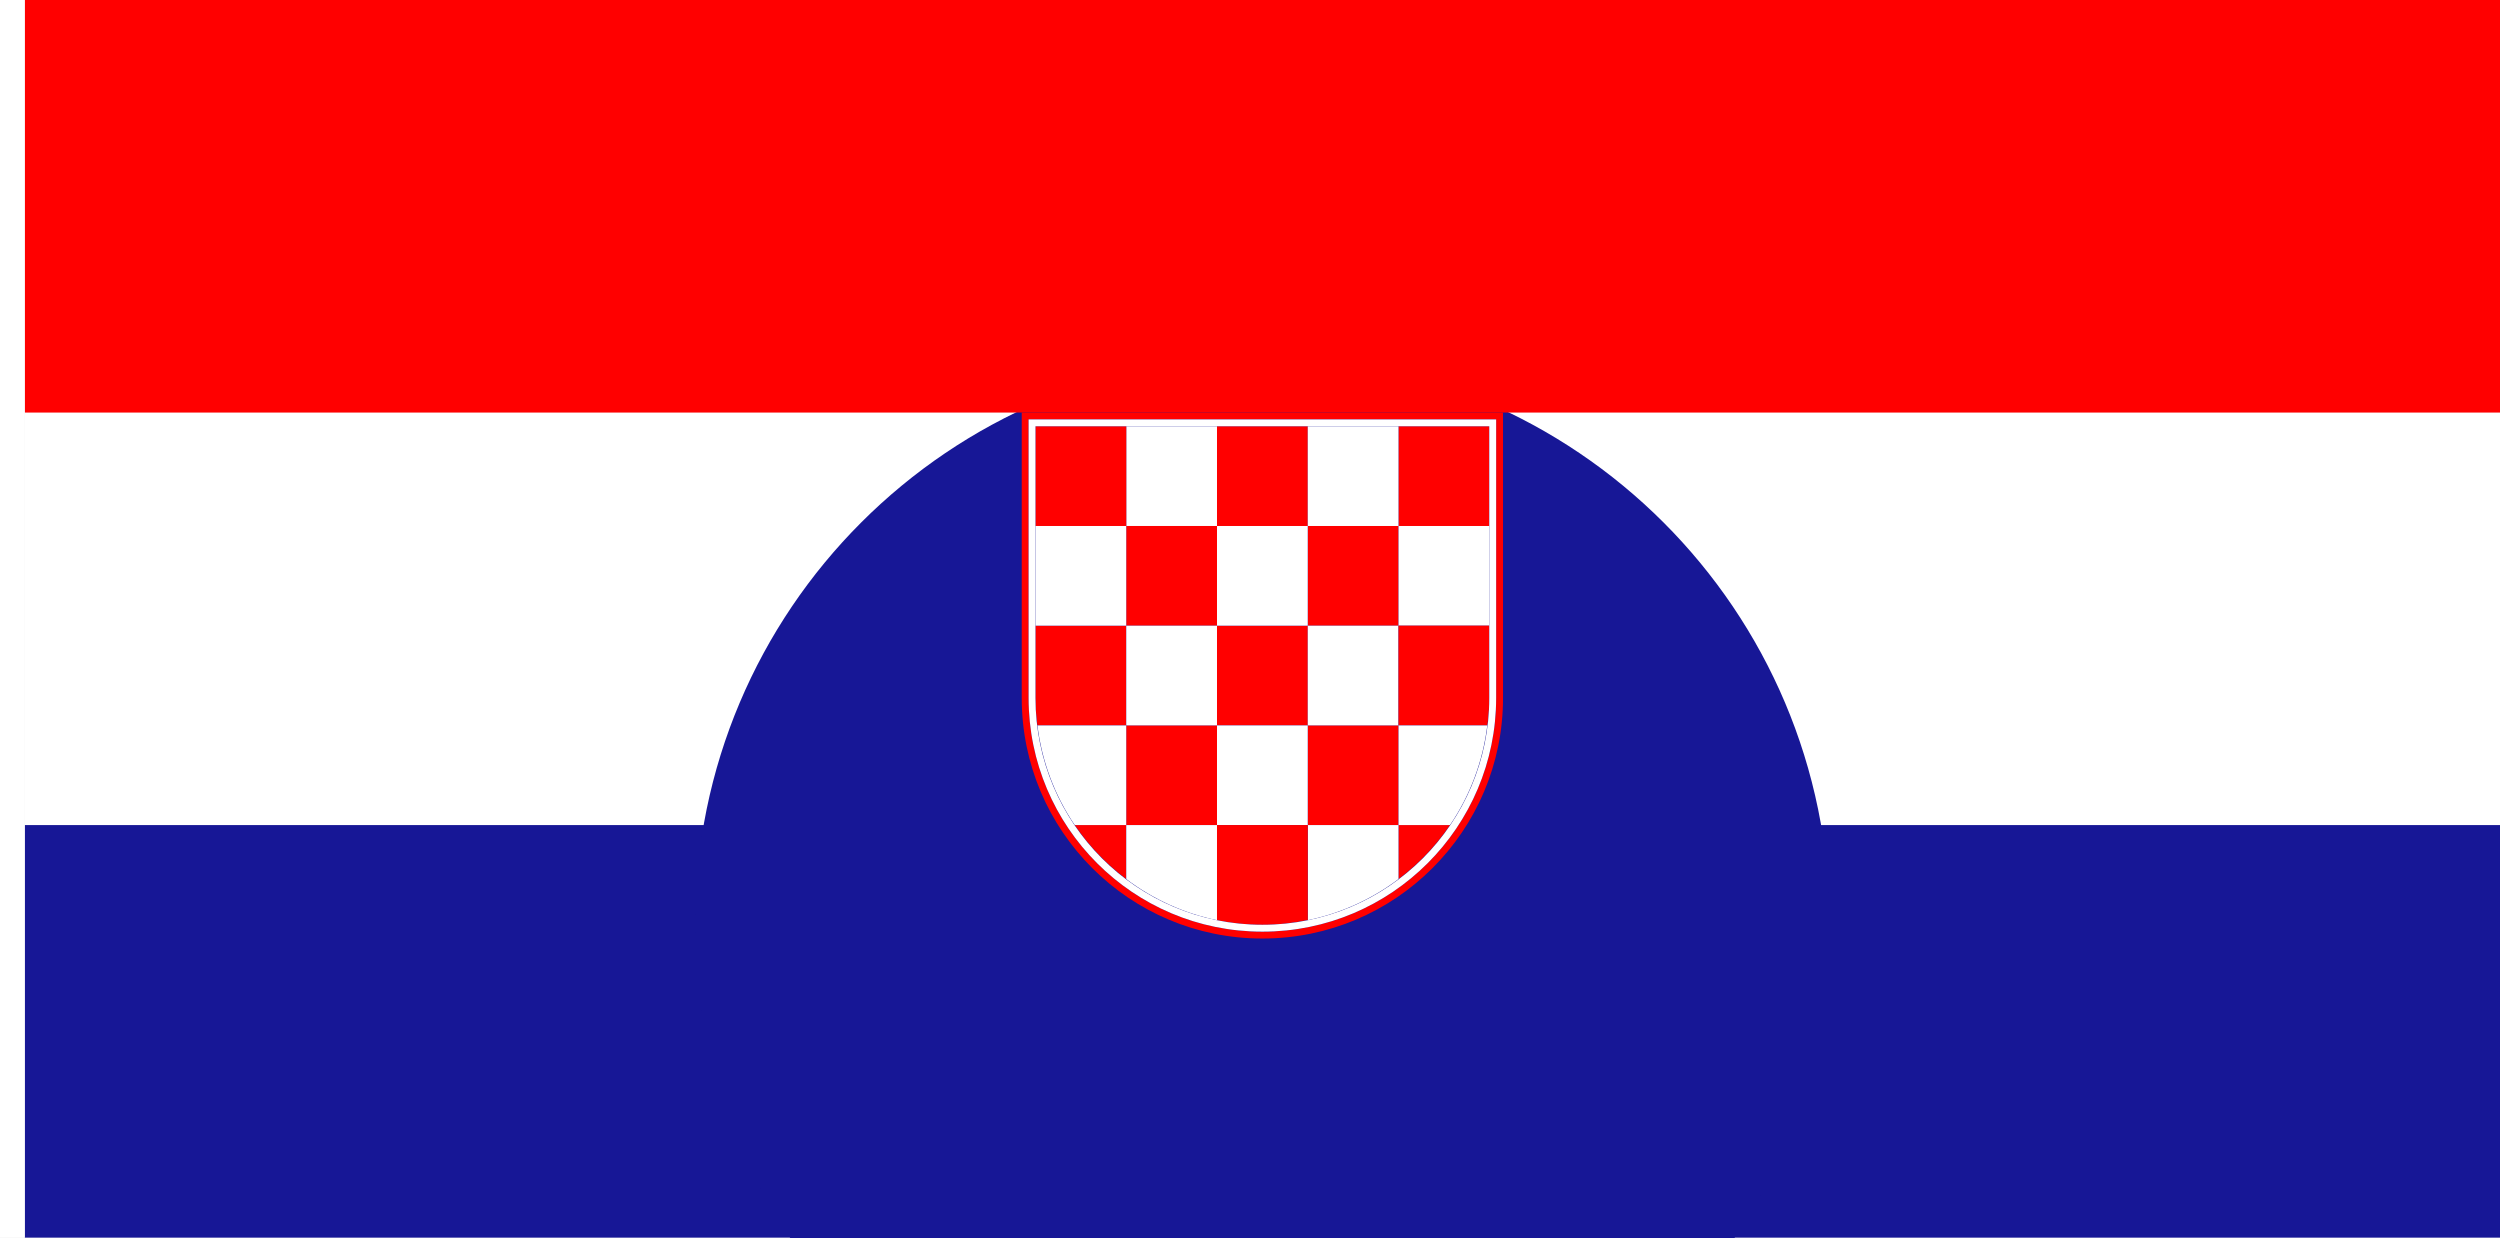
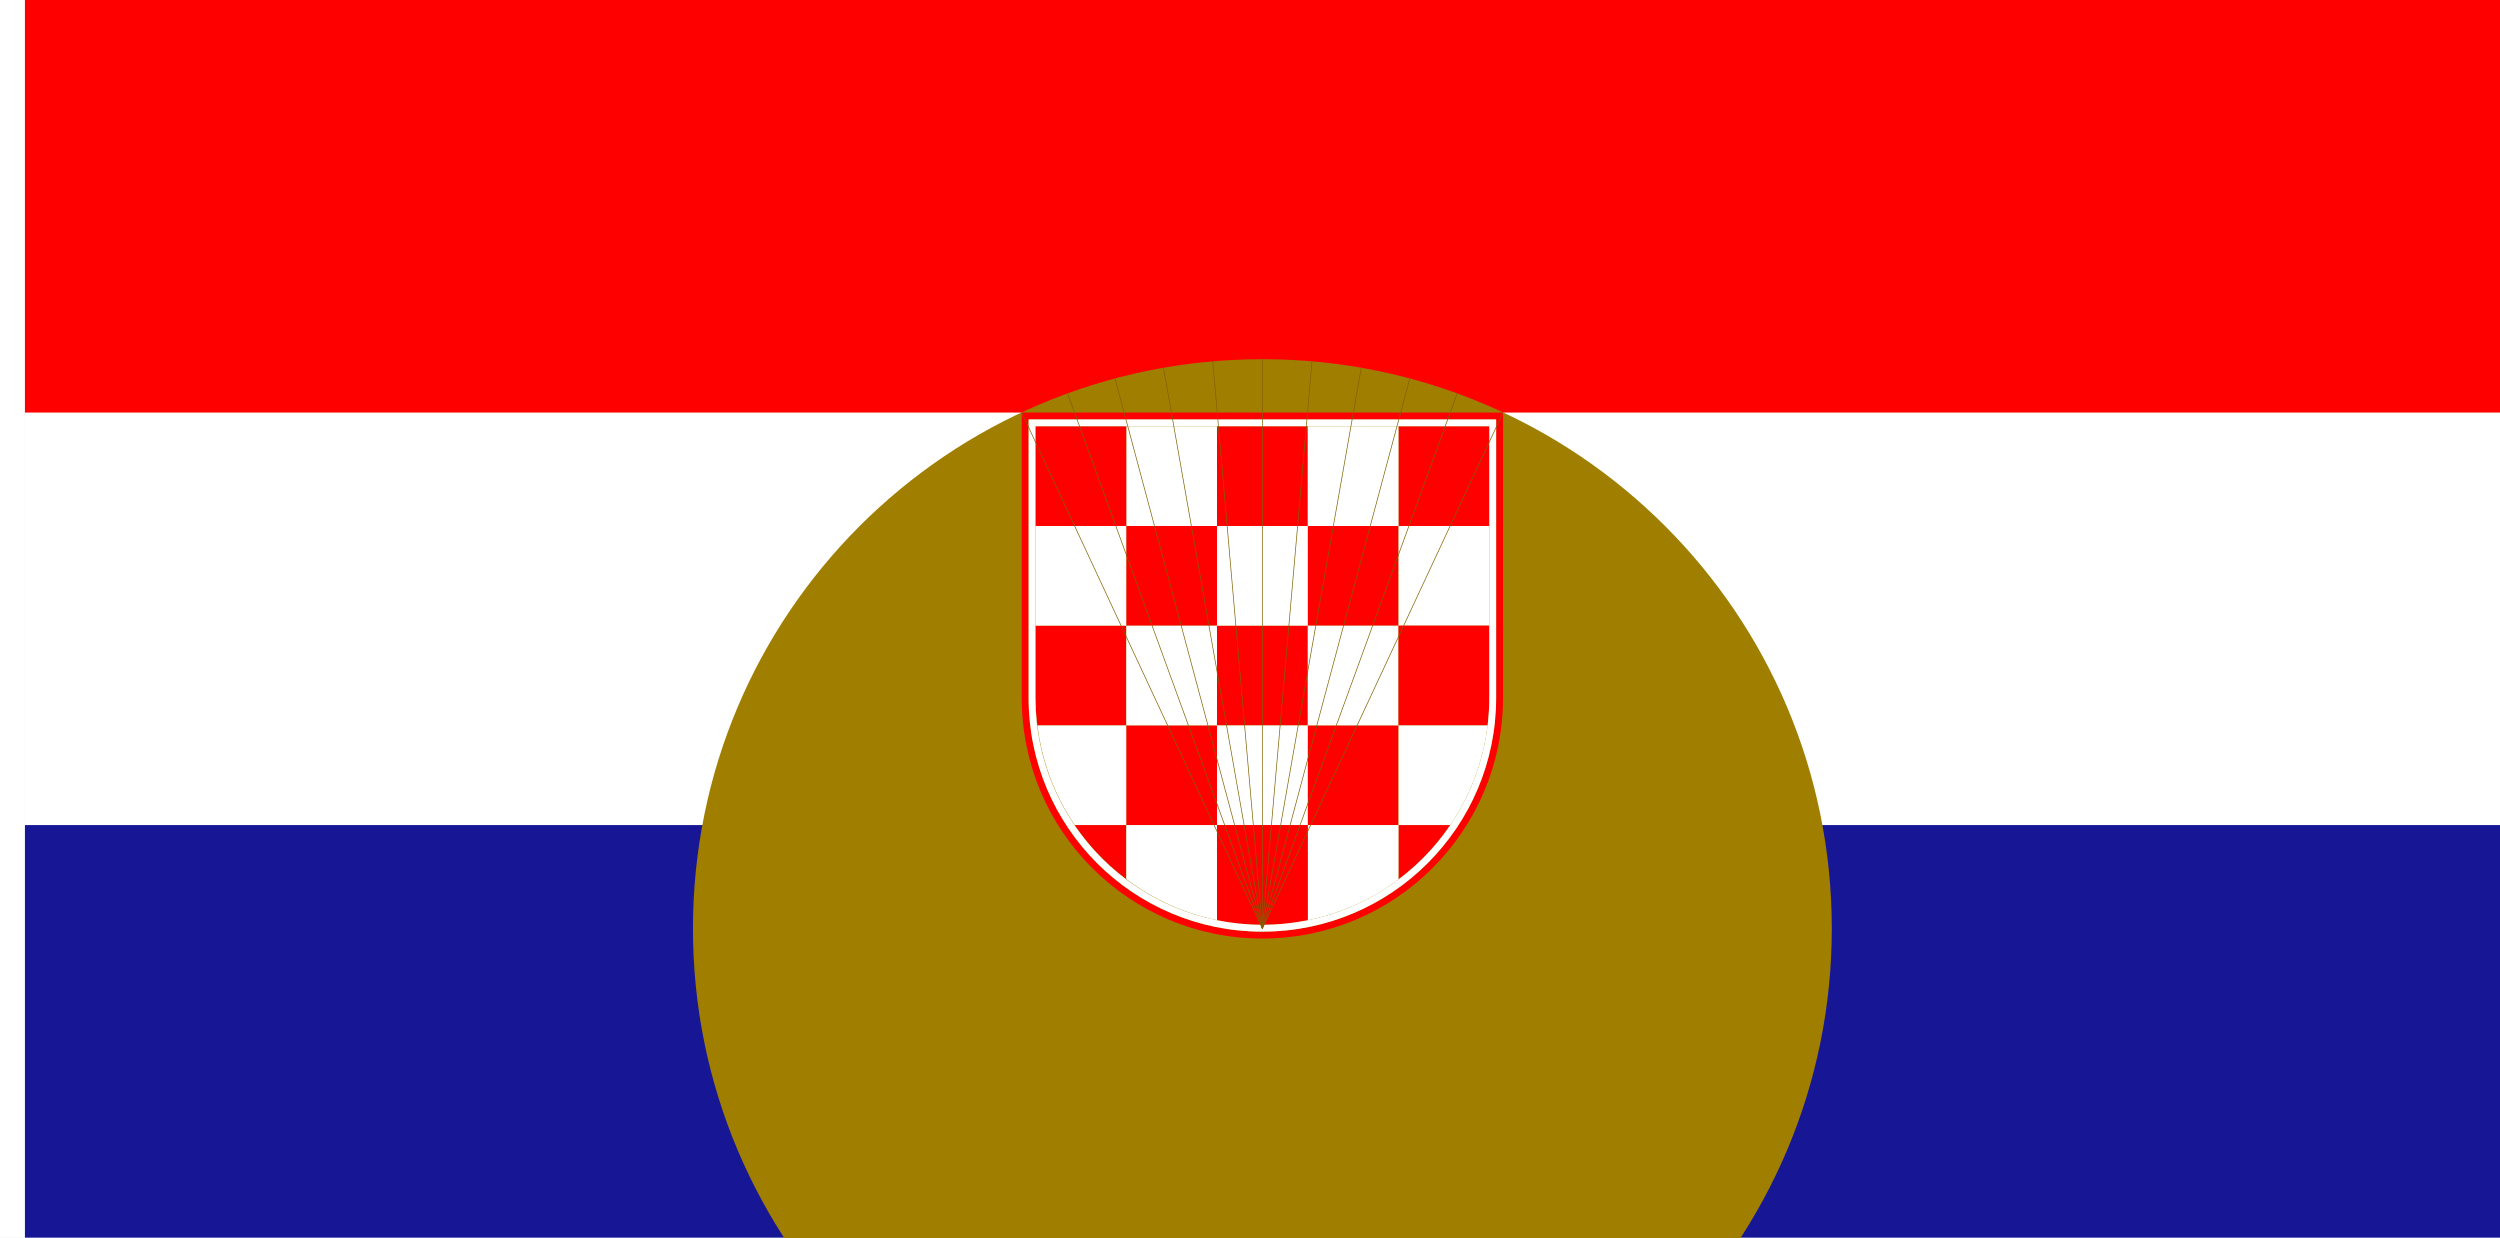
<svg xmlns="http://www.w3.org/2000/svg" width="3636" height="1800" viewBox="0 0 962.025 476.25" version="1.1" id="svg8">
  <defs id="defs2" />
  <g id="layer1" transform="translate(112.3345,-299.2679)">
    <path id="path1078" d="m -102.81,616.768 v -158.75 h 952.5 v 158.75 z" style="fill:#ffffff;fill-opacity:1;stroke:none;stroke-width:2.026px;stroke-linecap:butt;stroke-linejoin:miter;stroke-opacity:1" />
+     <path style="fill:#ff0000;fill-opacity:1;stroke:none;stroke-width:2.026px;stroke-linecap:butt;stroke-linejoin:miter;stroke-opacity:1" d="m -102.81,458.018 v -158.75 h 952.5 v 158.75 z" id="path849" />
    <path style="fill:#171796;fill-opacity:1;stroke:none;stroke-width:2.026px;stroke-linecap:butt;stroke-linejoin:miter;stroke-opacity:1" d="m -102.81,775.518 v -158.75 h 952.5 v 158.75 z" id="path963" />
-     <circle style="opacity:1;fill:#171796;fill-opacity:1;stroke:none;stroke-width:21.593;stroke-linecap:round;stroke-linejoin:round;stroke-miterlimit:4;stroke-dasharray:none;stroke-opacity:1" id="path889" cx="373.44" cy="654.641" r="218.281" />
-     <path style="fill:#ffffff;fill-opacity:1;stroke:none;stroke-width:0.191px;stroke-linecap:butt;stroke-linejoin:miter;stroke-opacity:1" d="m 321.053,501.674 v -38.365 h 34.925 v 38.365 z" id="path1050" />
-     <path id="path1074" d="m 283.482,460.664 v 107.156 c 0,49.683 40.276,89.958 89.958,89.958 49.683,0 89.958,-40.276 89.958,-89.958 V 460.664 Z m 182.562,-2.646 v 109.802 c 0,51.144 -41.46,92.604 -92.604,92.604 -51.144,0 -92.604,-41.46 -92.604,-92.604 V 458.018 Z" style="opacity:1;fill:#ff0000;fill-opacity:1;fill-rule:evenodd;stroke:none;stroke-width:12.317;stroke-linecap:round;stroke-linejoin:round;stroke-miterlimit:4;stroke-dasharray:none;stroke-dashoffset:0;stroke-opacity:1;paint-order:normal" />
-     <path style="fill:#ff0000;fill-opacity:1;stroke:none;stroke-width:0.191px;stroke-linecap:butt;stroke-linejoin:miter;stroke-opacity:1" d="m 321.053,616.768 v -38.365 h 34.925 v 38.365 z" id="path965" />
-     <path id="path967" d="M 355.978,578.403 V 540.039 h 34.925 v 38.365 z" style="fill:#ff0000;fill-opacity:1;stroke:none;stroke-width:0.191px;stroke-linecap:butt;stroke-linejoin:miter;stroke-opacity:1" />
-     <path id="path969" d="m 321.053,540.039 v -38.365 h 34.925 v 38.365 z" style="fill:#ff0000;fill-opacity:1;stroke:none;stroke-width:0.191px;stroke-linecap:butt;stroke-linejoin:miter;stroke-opacity:1" />
-     <path style="fill:#ff0000;fill-opacity:1;stroke:none;stroke-width:0.191px;stroke-linecap:butt;stroke-linejoin:miter;stroke-opacity:1" d="m 355.978,501.674 v -38.365 h 34.925 v 38.365 z" id="path971" />
-     <path id="path973" d="m 390.903,540.039 v -38.365 h 34.925 v 38.365 z" style="fill:#ff0000;fill-opacity:1;stroke:none;stroke-width:0.191px;stroke-linecap:butt;stroke-linejoin:miter;stroke-opacity:1" />
-     <path style="fill:#ff0000;fill-opacity:1;stroke:none;stroke-width:0.191px;stroke-linecap:butt;stroke-linejoin:miter;stroke-opacity:1" d="m 286.128,540.039 v 27.781 c 0,3.54 0.288,7.074 0.753,10.583 h 34.172 v -38.365 z" id="path979" />
-     <path id="path981" d="m 286.128,501.674 v -38.365 h 34.925 v 38.365 z" style="fill:#ff0000;fill-opacity:1;stroke:none;stroke-width:0.191px;stroke-linecap:butt;stroke-linejoin:miter;stroke-opacity:1" />
-     <path style="fill:#ff0000;fill-opacity:1;stroke:none;stroke-width:0.191px;stroke-linecap:butt;stroke-linejoin:miter;stroke-opacity:1" d="m 425.828,501.674 v -38.365 h 34.925 v 38.365 z" id="path983" />
-     <path id="path985" d="m 390.903,616.768 v -38.365 h 34.925 v 38.365 z" style="fill:#ff0000;fill-opacity:1;stroke:none;stroke-width:0.191px;stroke-linecap:butt;stroke-linejoin:miter;stroke-opacity:1" />
-     <path style="fill:#ff0000;fill-opacity:1;stroke:none;stroke-width:0.191px;stroke-linecap:butt;stroke-linejoin:miter;stroke-opacity:1" d="m 301.237,616.768 a 87.312,87.312 0 0 0 19.816,20.768 v -20.768 z" id="path989" />
-     <path style="fill:#ffffff;fill-opacity:1;stroke:none;stroke-width:0.191px;stroke-linecap:butt;stroke-linejoin:miter;stroke-opacity:1" d="m 286.881,578.403 a 87.312,87.312 0 0 0 14.356,38.365 h 19.816 v -38.365 z" id="path1028" />
-     <path style="fill:#ffffff;fill-opacity:1;stroke:none;stroke-width:0.191px;stroke-linecap:butt;stroke-linejoin:miter;stroke-opacity:1" d="m 321.053,616.768 v 20.768 a 87.312,87.312 0 0 0 34.925,15.827 v -36.595 z" id="path1030" />
-     <path style="fill:#ffffff;fill-opacity:1;stroke:none;stroke-width:0.191px;stroke-linecap:butt;stroke-linejoin:miter;stroke-opacity:1" d="m 286.128,540.039 v -38.365 h 34.925 v 38.365 z" id="path1046" />
-     <path id="path1048" d="M 321.053,578.403 V 540.039 h 34.925 v 38.365 z" style="fill:#ffffff;fill-opacity:1;stroke:none;stroke-width:0.191px;stroke-linecap:butt;stroke-linejoin:miter;stroke-opacity:1" />
-     <path id="path1052" d="m 355.978,616.768 v -38.365 h 34.925 v 38.365 z" style="fill:#ffffff;fill-opacity:1;stroke:none;stroke-width:0.191px;stroke-linecap:butt;stroke-linejoin:miter;stroke-opacity:1" />
-     <path style="fill:#ffffff;fill-opacity:1;stroke:none;stroke-width:0.191px;stroke-linecap:butt;stroke-linejoin:miter;stroke-opacity:1" d="m 355.978,540.039 v -38.365 h 34.925 v 38.365 z" id="path1054" />
-     <path style="fill:#ffffff;fill-opacity:1;stroke:none;stroke-width:0.191px;stroke-linecap:butt;stroke-linejoin:miter;stroke-opacity:1" d="M 390.903,578.403 V 540.039 h 34.925 v 38.365 z" id="path1056" />
-     <path id="path1058" d="m 390.903,501.674 v -38.365 h 34.925 v 38.365 z" style="fill:#ffffff;fill-opacity:1;stroke:none;stroke-width:0.191px;stroke-linecap:butt;stroke-linejoin:miter;stroke-opacity:1" />
-     <path style="fill:#ffffff;fill-opacity:1;stroke:none;stroke-width:0.191px;stroke-linecap:butt;stroke-linejoin:miter;stroke-opacity:1" d="m 425.828,540.039 v -38.365 h 34.925 v 38.365 z" id="path1062" />
-     <path id="path1064" d="m 460.753,540.039 v 27.781 c 0,3.54 -0.288,7.074 -0.753,10.583 H 425.828 V 540.039 Z" style="fill:#ff0000;fill-opacity:1;stroke:none;stroke-width:0.191px;stroke-linecap:butt;stroke-linejoin:miter;stroke-opacity:1" />
-     <path id="path1066" d="m 445.644,616.768 a 87.312,87.312 0 0 1 -19.816,20.768 v -20.768 z" style="fill:#ff0000;fill-opacity:1;stroke:none;stroke-width:0.191px;stroke-linecap:butt;stroke-linejoin:miter;stroke-opacity:1" />
-     <path id="path1068" d="m 460,578.403 a 87.312,87.312 0 0 1 -14.356,38.365 h -19.816 v -38.365 z" style="fill:#ffffff;fill-opacity:1;stroke:none;stroke-width:0.191px;stroke-linecap:butt;stroke-linejoin:miter;stroke-opacity:1" />
-     <path id="path1070" d="m 425.828,616.768 v 20.768 a 87.312,87.312 0 0 1 -34.925,15.827 v -36.595 z" style="fill:#ffffff;fill-opacity:1;stroke:none;stroke-width:0.191px;stroke-linecap:butt;stroke-linejoin:miter;stroke-opacity:1" />
-     <path style="fill:#ff0000;fill-opacity:1;stroke:none;stroke-width:2.026px;stroke-linecap:butt;stroke-linejoin:miter;stroke-opacity:1" d="m -102.81,458.018 v -158.75 h 952.5 v 158.75 z" id="path849" />
+     <path id="path14" style="fill:#9f7e00;stroke-width:1.238;stroke-linecap:round;stroke-linejoin:round" d="m 592.561,656.608 c -10e-6,121.017 -98.103,219.12 -219.12,219.12 -121.017,0 -219.12,-98.103 -219.12,-219.12 0,-121.017 98.103,-219.12 219.12,-219.12 121.017,0 219.12,98.103 219.12,219.12 z" />
+     <g id="g1">
+       <path style="fill:#ffffff;fill-opacity:1;stroke:none;stroke-width:0.191px;stroke-linecap:butt;stroke-linejoin:miter;stroke-opacity:1" d="m 321.053,501.674 v -38.365 h 34.925 v 38.365 z" id="path1050" />
+       <path id="path1074" d="m 283.482,460.664 v 107.156 c 0,49.683 40.276,89.958 89.958,89.958 49.683,0 89.958,-40.276 89.958,-89.958 V 460.664 Z m 182.562,-2.646 v 109.802 c 0,51.144 -41.46,92.604 -92.604,92.604 -51.144,0 -92.604,-41.46 -92.604,-92.604 V 458.018 Z" style="opacity:1;fill:#ff0000;fill-opacity:1;fill-rule:evenodd;stroke:none;stroke-width:12.317;stroke-linecap:round;stroke-linejoin:round;stroke-miterlimit:4;stroke-dasharray:none;stroke-dashoffset:0;stroke-opacity:1;paint-order:normal" />
+       <path style="fill:#ff0000;fill-opacity:1;stroke:none;stroke-width:0.191px;stroke-linecap:butt;stroke-linejoin:miter;stroke-opacity:1" d="m 321.053,616.768 v -38.365 h 34.925 v 38.365 z" id="path965" />
+       <path id="path967" d="M 355.978,578.403 V 540.039 h 34.925 v 38.365 z" style="fill:#ff0000;fill-opacity:1;stroke:none;stroke-width:0.191px;stroke-linecap:butt;stroke-linejoin:miter;stroke-opacity:1" />
+       <path id="path969" d="m 321.053,540.039 v -38.365 h 34.925 v 38.365 z" style="fill:#ff0000;fill-opacity:1;stroke:none;stroke-width:0.191px;stroke-linecap:butt;stroke-linejoin:miter;stroke-opacity:1" />
+       <path style="fill:#ff0000;fill-opacity:1;stroke:none;stroke-width:0.191px;stroke-linecap:butt;stroke-linejoin:miter;stroke-opacity:1" d="m 355.978,501.674 v -38.365 h 34.925 v 38.365 z" id="path971" />
+       <path id="path973" d="m 390.903,540.039 v -38.365 h 34.925 v 38.365 z" style="fill:#ff0000;fill-opacity:1;stroke:none;stroke-width:0.191px;stroke-linecap:butt;stroke-linejoin:miter;stroke-opacity:1" />
+       <path style="fill:#ff0000;fill-opacity:1;stroke:none;stroke-width:0.191px;stroke-linecap:butt;stroke-linejoin:miter;stroke-opacity:1" d="m 286.128,540.039 v 27.781 c 0,3.54 0.288,7.074 0.753,10.583 h 34.172 v -38.365 z" id="path979" />
+       <path id="path981" d="m 286.128,501.674 v -38.365 h 34.925 v 38.365 z" style="fill:#ff0000;fill-opacity:1;stroke:none;stroke-width:0.191px;stroke-linecap:butt;stroke-linejoin:miter;stroke-opacity:1" />
+       <path style="fill:#ff0000;fill-opacity:1;stroke:none;stroke-width:0.191px;stroke-linecap:butt;stroke-linejoin:miter;stroke-opacity:1" d="m 425.828,501.674 v -38.365 h 34.925 v 38.365 z" id="path983" />
+       <path id="path985" d="m 390.903,616.768 v -38.365 h 34.925 v 38.365 z" style="fill:#ff0000;fill-opacity:1;stroke:none;stroke-width:0.191px;stroke-linecap:butt;stroke-linejoin:miter;stroke-opacity:1" />
+       <path style="fill:#ff0000;fill-opacity:1;stroke:none;stroke-width:0.191px;stroke-linecap:butt;stroke-linejoin:miter;stroke-opacity:1" d="m 301.237,616.768 a 87.312,87.312 0 0 0 19.816,20.768 v -20.768 z" id="path989" />
+       <path style="fill:#ffffff;fill-opacity:1;stroke:none;stroke-width:0.191px;stroke-linecap:butt;stroke-linejoin:miter;stroke-opacity:1" d="m 286.881,578.403 a 87.312,87.312 0 0 0 14.356,38.365 h 19.816 v -38.365 z" id="path1028" />
+       <path style="fill:#ffffff;fill-opacity:1;stroke:none;stroke-width:0.191px;stroke-linecap:butt;stroke-linejoin:miter;stroke-opacity:1" d="m 321.053,616.768 v 20.768 a 87.312,87.312 0 0 0 34.925,15.827 v -36.595 z" id="path1030" />
+       <path style="fill:#ffffff;fill-opacity:1;stroke:none;stroke-width:0.191px;stroke-linecap:butt;stroke-linejoin:miter;stroke-opacity:1" d="m 286.128,540.039 v -38.365 h 34.925 v 38.365 z" id="path1046" />
+       <path id="path1048" d="M 321.053,578.403 V 540.039 h 34.925 v 38.365 z" style="fill:#ffffff;fill-opacity:1;stroke:none;stroke-width:0.191px;stroke-linecap:butt;stroke-linejoin:miter;stroke-opacity:1" />
+       <path id="path1052" d="m 355.978,616.768 v -38.365 h 34.925 v 38.365 z" style="fill:#ffffff;fill-opacity:1;stroke:none;stroke-width:0.191px;stroke-linecap:butt;stroke-linejoin:miter;stroke-opacity:1" />
+       <path style="fill:#ffffff;fill-opacity:1;stroke:none;stroke-width:0.191px;stroke-linecap:butt;stroke-linejoin:miter;stroke-opacity:1" d="m 355.978,540.039 v -38.365 h 34.925 v 38.365 z" id="path1054" />
+       <path style="fill:#ffffff;fill-opacity:1;stroke:none;stroke-width:0.191px;stroke-linecap:butt;stroke-linejoin:miter;stroke-opacity:1" d="M 390.903,578.403 V 540.039 h 34.925 v 38.365 z" id="path1056" />
+       <path id="path1058" d="m 390.903,501.674 v -38.365 h 34.925 v 38.365 z" style="fill:#ffffff;fill-opacity:1;stroke:none;stroke-width:0.191px;stroke-linecap:butt;stroke-linejoin:miter;stroke-opacity:1" />
+       <path style="fill:#ffffff;fill-opacity:1;stroke:none;stroke-width:0.191px;stroke-linecap:butt;stroke-linejoin:miter;stroke-opacity:1" d="m 425.828,540.039 v -38.365 h 34.925 v 38.365 z" id="path1062" />
+       <path id="path1064" d="m 460.753,540.039 v 27.781 c 0,3.54 -0.169,7.074 -0.635,10.583 H 425.828 V 540.039 Z" style="fill:#ff0000;fill-opacity:1;stroke:none;stroke-width:0.191px;stroke-linecap:butt;stroke-linejoin:miter;stroke-opacity:1" />
+       <path id="path1066" d="m 445.753,616.768 c -5.414,7.968 -12.219,15.127 -19.925,20.908 v -20.908 z" style="fill:#ff0000;fill-opacity:1;stroke:none;stroke-width:0.191px;stroke-linecap:butt;stroke-linejoin:miter;stroke-opacity:1" />
+       <path id="path1068" d="m 460.118,578.403 c -1.675,13.746 -6.605,26.896 -14.365,38.365 h -19.925 v -38.365 z" style="fill:#ffffff;fill-opacity:1;stroke:none;stroke-width:0.191px;stroke-linecap:butt;stroke-linejoin:miter;stroke-opacity:1" />
+       <path id="path1070" d="m 425.828,616.768 v 20.908 c -10.325,7.798 -22.254,13.087 -34.925,15.71 v -36.618 z" style="fill:#ffffff;fill-opacity:1;stroke:none;stroke-width:0.191px;stroke-linecap:butt;stroke-linejoin:miter;stroke-opacity:1" />
+       <path style="fill:#ff0000;fill-opacity:1;stroke:none;stroke-width:0.191px;stroke-linecap:butt;stroke-linejoin:miter;stroke-opacity:1" d="m 355.978,616.768 v 36.595 c 5.747,1.175 11.476,1.77 17.462,1.77 5.986,0 11.719,-0.542 17.462,-1.747 v -36.618 z" id="path977" />
+       <path style="opacity:1;fill:#ffffff;fill-opacity:1;fill-rule:evenodd;stroke:none;stroke-width:12.317;stroke-linecap:round;stroke-linejoin:round;stroke-miterlimit:4;stroke-dasharray:none;stroke-dashoffset:0;stroke-opacity:1;paint-order:normal" d="m 460.753,463.31 -10e-6,104.51 c 0,48.221 -39.091,87.312 -87.312,87.312 -48.221,0 -87.312,-39.091 -87.312,-87.312 l 10e-6,-104.51 z m -177.271,-2.646 v 107.156 c 0,49.683 40.276,89.958 89.958,89.958 49.683,0 89.958,-40.276 89.958,-89.958 V 460.664 Z" id="path1076" />
+     </g>
    <path style="fill:#ffffff;fill-opacity:1;stroke:none;stroke-width:0.512px;stroke-linecap:butt;stroke-linejoin:miter;stroke-opacity:1" d="m -102.81,299.268 h -9.525 v 476.25 h 9.525 z" id="path819" />
-     <path style="fill:#ff0000;fill-opacity:1;stroke:none;stroke-width:0.191px;stroke-linecap:butt;stroke-linejoin:miter;stroke-opacity:1" d="m 355.978,616.768 v 36.595 c 5.747,1.175 11.476,1.77 17.462,1.77 5.986,0 11.719,-0.654 17.462,-1.859 v -36.506 z" id="path977" />
-     <path style="opacity:1;fill:#ffffff;fill-opacity:1;fill-rule:evenodd;stroke:none;stroke-width:12.317;stroke-linecap:round;stroke-linejoin:round;stroke-miterlimit:4;stroke-dasharray:none;stroke-dashoffset:0;stroke-opacity:1;paint-order:normal" d="m 460.753,463.31 -10e-6,104.51 c 0,48.221 -39.091,87.312 -87.312,87.312 -48.221,0 -87.312,-39.091 -87.312,-87.312 l 10e-6,-104.51 z m -177.271,-2.646 0,107.156 c 0,49.683 40.276,89.958 89.958,89.958 49.683,0 89.958,-40.276 89.958,-89.958 V 460.664 Z" id="path1076" />
+     <path style="fill:#9f7e00;stroke:#806000;stroke-width:0.265;stroke-linecap:round;stroke-linejoin:round;stroke-opacity:1" d="m 280.836,458.018 92.604,198.59" id="path1" />
+     <path style="fill:#9f7e00;stroke:#806000;stroke-width:0.265;stroke-linecap:round;stroke-linejoin:round;stroke-opacity:1" d="M 466.045,458.018 373.44,656.608" id="path1-7" />
+     <path style="fill:#9f7e00;stroke:#806000;stroke-width:0.265;stroke-linecap:round;stroke-linejoin:round;stroke-opacity:1" d="m 298.497,450.703 74.944,205.906" id="path2" />
+     <path style="fill:#9f7e00;stroke:#806000;stroke-width:0.265;stroke-linecap:round;stroke-linejoin:round;stroke-opacity:1" d="m 316.728,444.954 56.712,211.654" id="path3" />
+     <path style="fill:#9f7e00;stroke:#806000;stroke-width:0.265;stroke-linecap:round;stroke-linejoin:round;stroke-opacity:1" d="m 335.391,440.817 38.05,215.791" id="path4" />
+     <path style="fill:#9f7e00;stroke:#806000;stroke-width:0.265;stroke-linecap:round;stroke-linejoin:round;stroke-opacity:1" d="m 354.343,438.322 19.098,218.286" id="path5" />
+     <path style="fill:#9f7e00;stroke:#806000;stroke-width:0.265;stroke-linecap:round;stroke-linejoin:round;stroke-opacity:1" d="M 373.44,437.488 V 656.608" id="path6" />
+     <path style="fill:#9f7e00;stroke:#806000;stroke-width:0.265;stroke-linecap:round;stroke-linejoin:round;stroke-opacity:1" d="m 448.384,450.703 -74.944,205.906" id="path7" />
+     <path style="fill:#9f7e00;stroke:#806000;stroke-width:0.265;stroke-linecap:round;stroke-linejoin:round;stroke-opacity:1" d="M 430.153,444.954 373.44,656.608" id="path8" />
+     <path style="fill:#9f7e00;stroke:#806000;stroke-width:0.265;stroke-linecap:round;stroke-linejoin:round;stroke-opacity:1" d="M 411.49,440.817 373.44,656.608" id="path9" />
+     <path style="fill:#9f7e00;stroke:#806000;stroke-width:0.265;stroke-linecap:round;stroke-linejoin:round;stroke-opacity:1" d="M 392.538,438.322 373.44,656.608" id="path10" />
  </g>
</svg>
